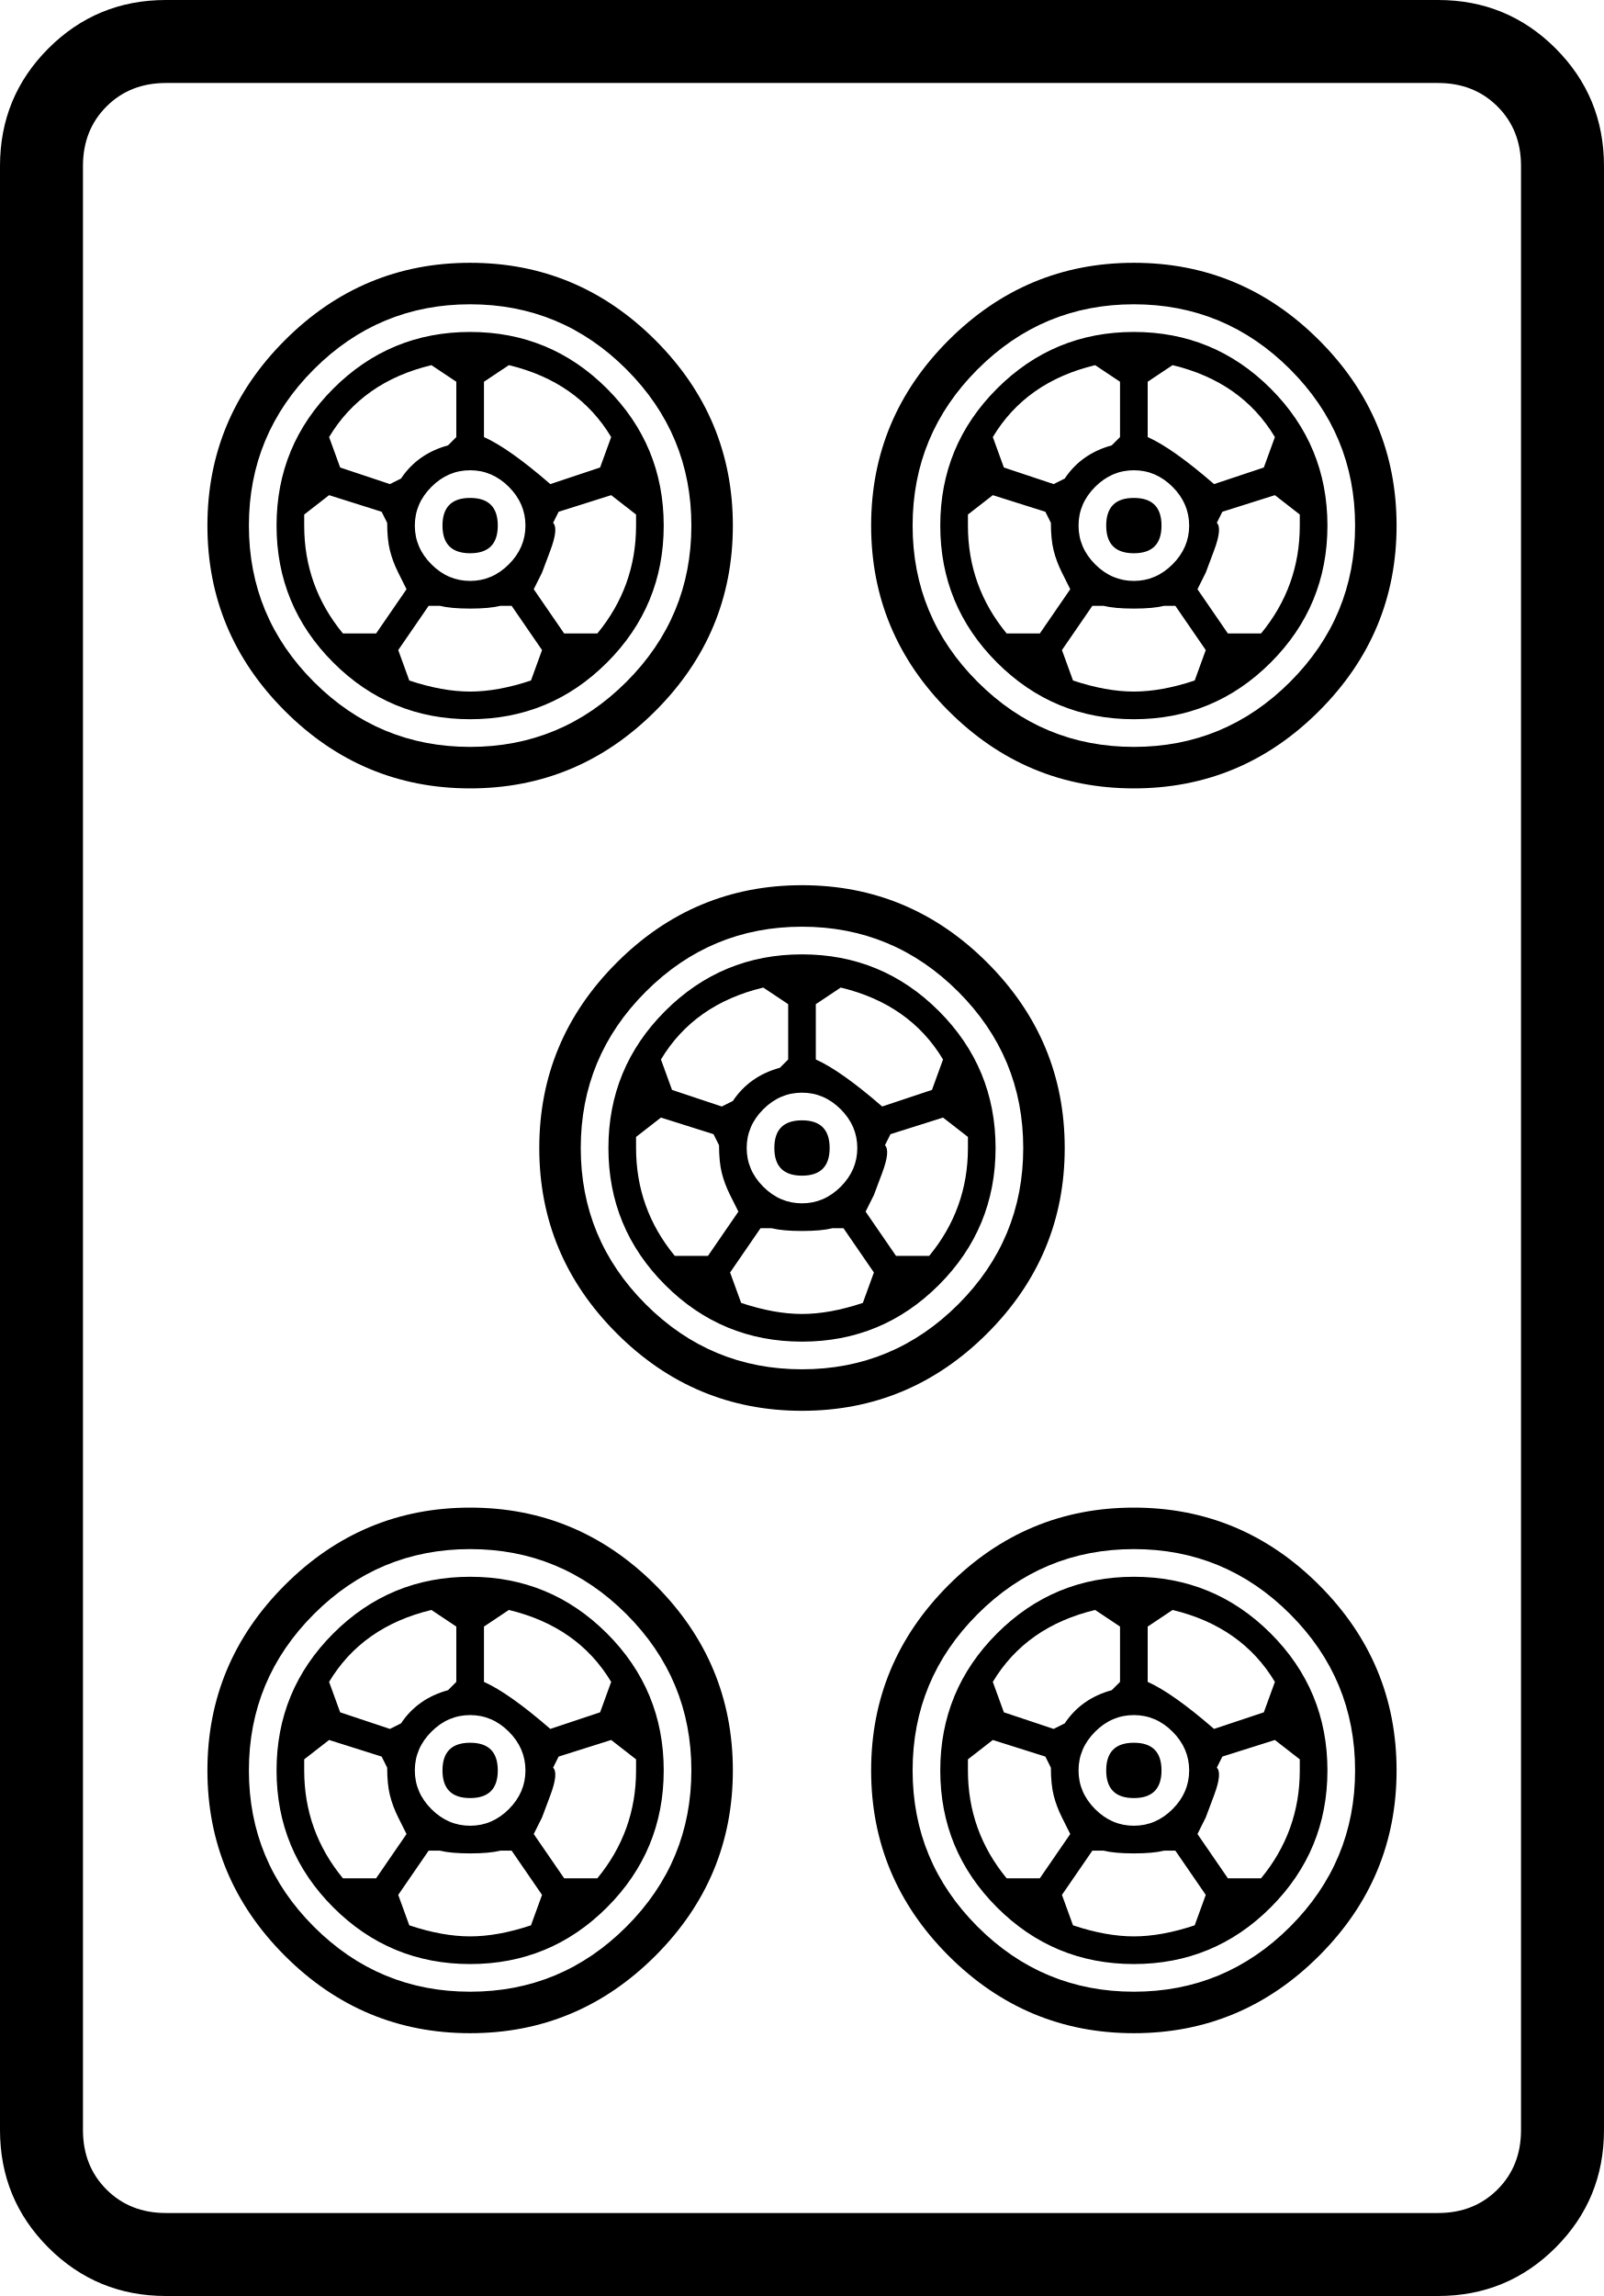
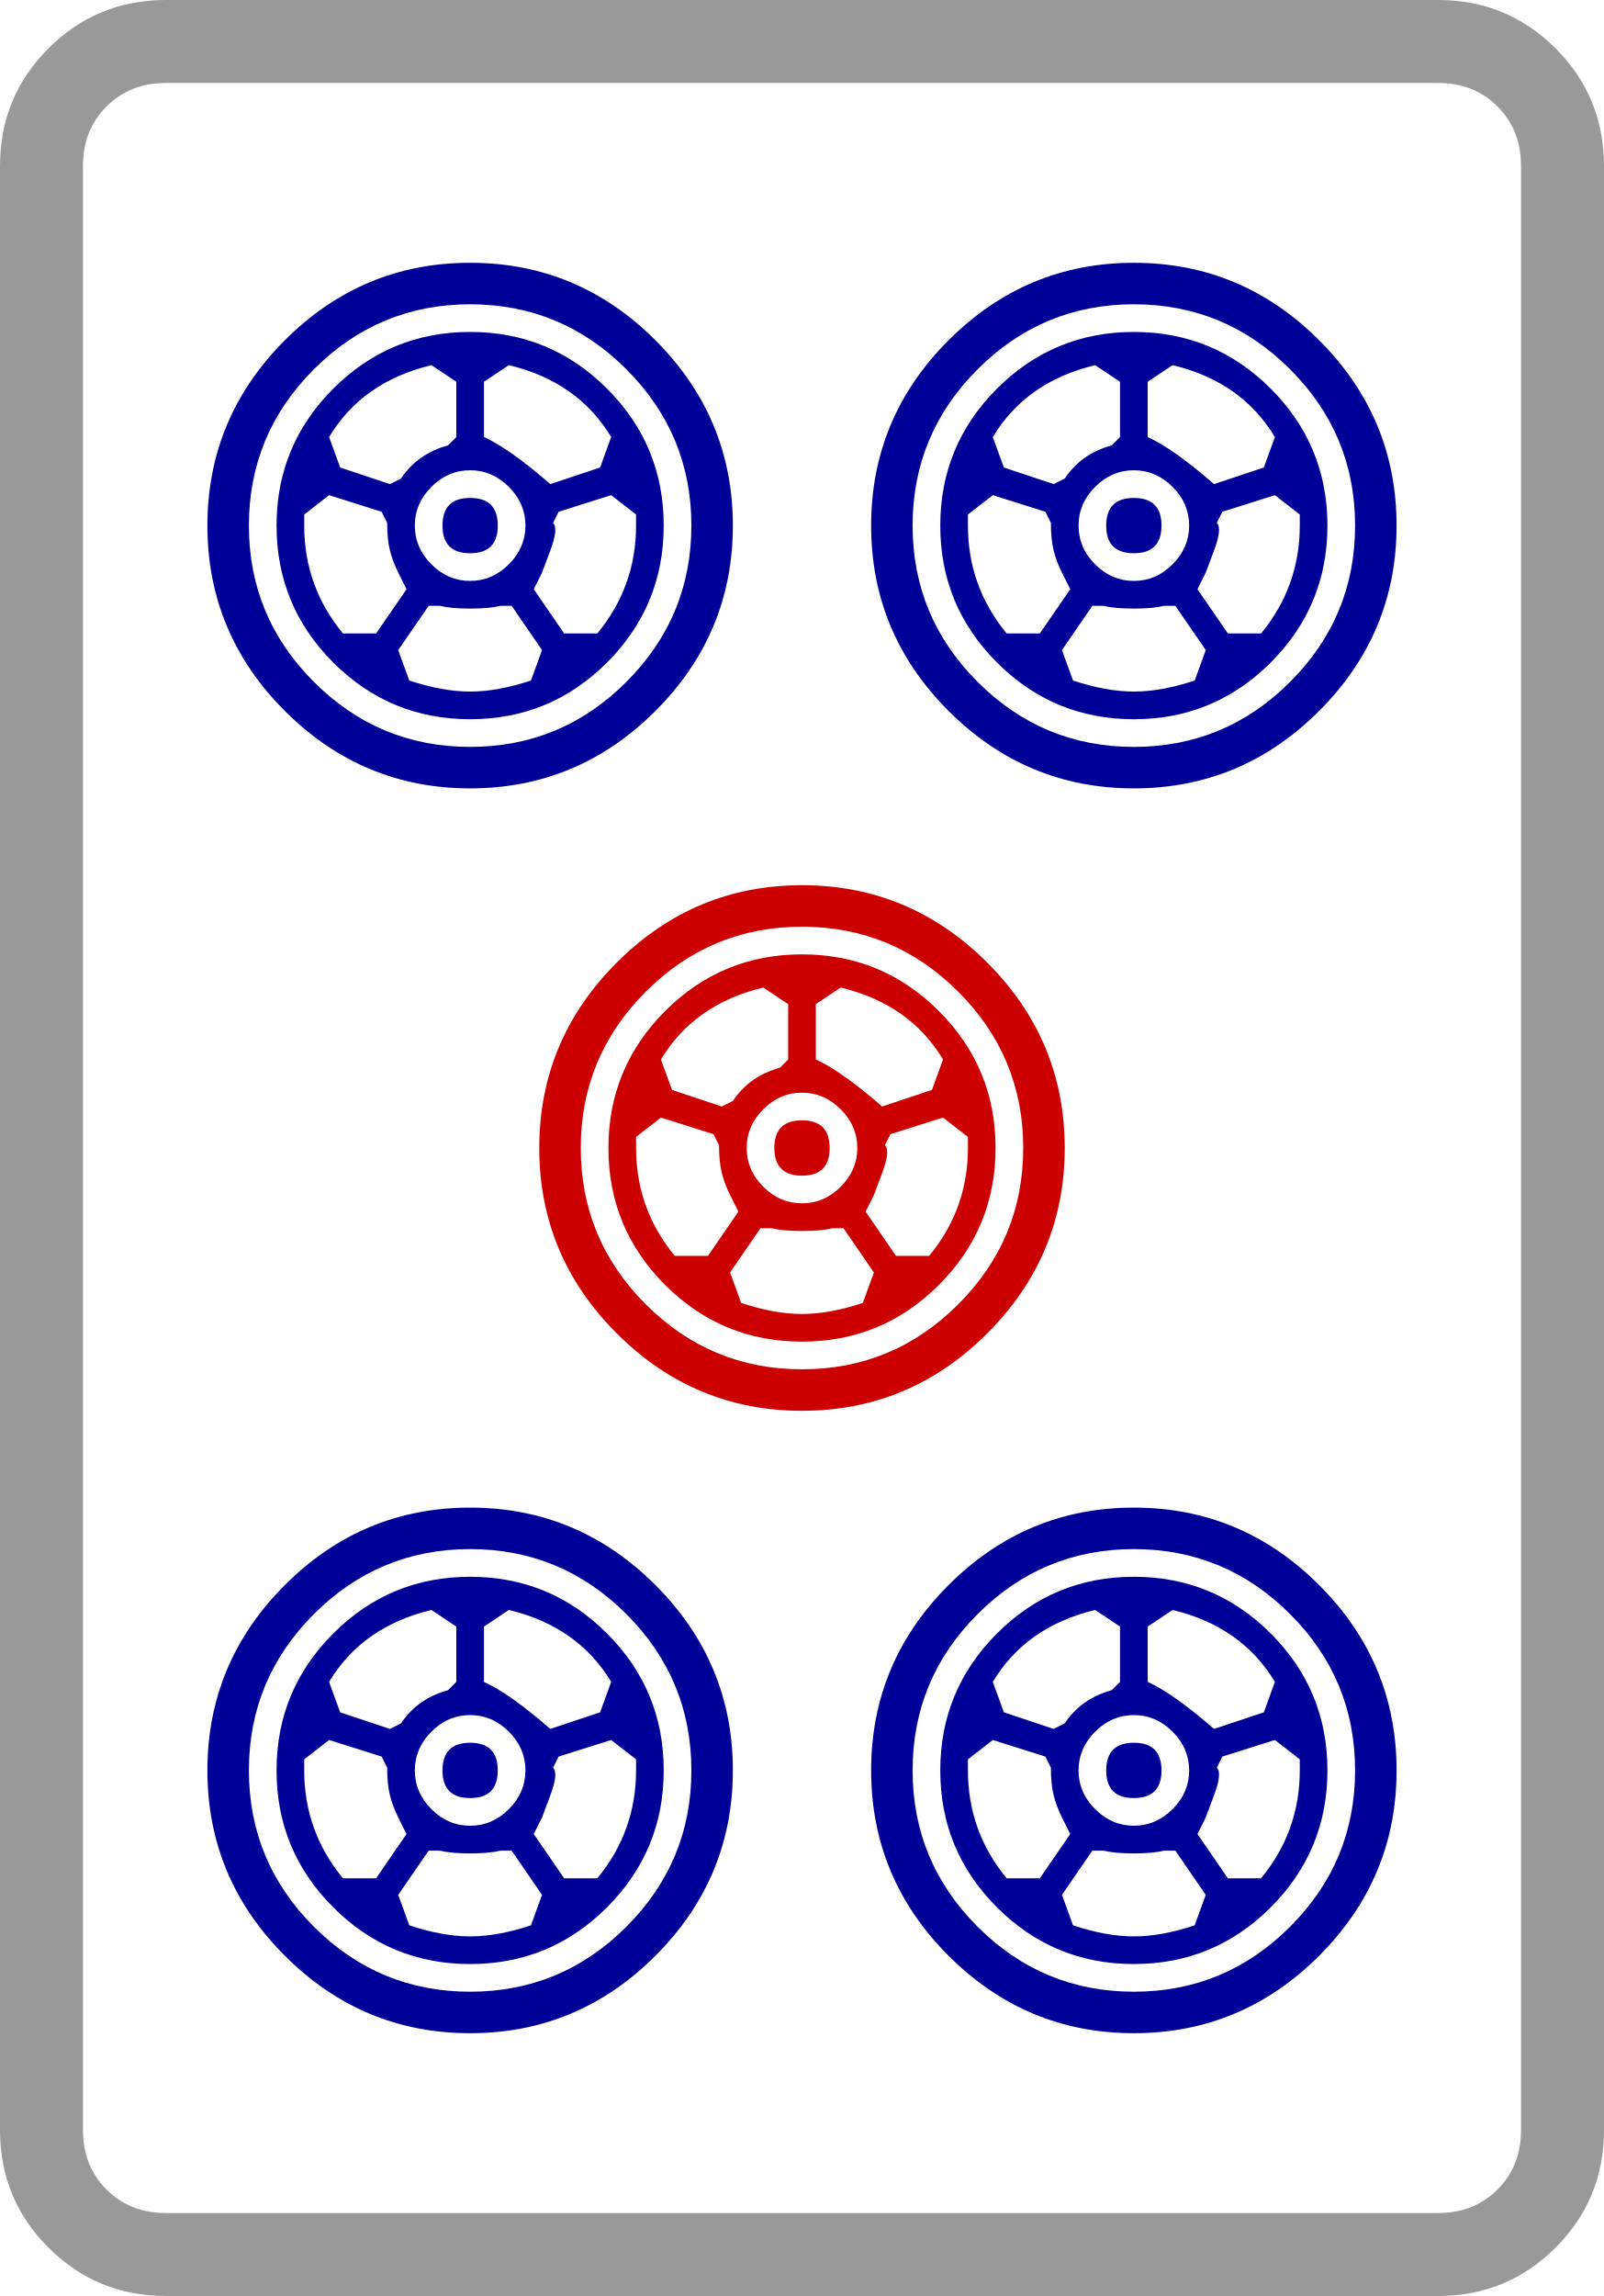
- <svg xmlns="http://www.w3.org/2000/svg" viewBox="30 -115 580 830">
-   <g>
-     <path d="M280 75q0 33 -23.5 56.5t-56.5 23.5t-56.5 -23.5t-23.5 -56.5t23.5 -56.5t56.5 -23.5t56.5 23.5t23.5 56.5zM295 75q0 -39 -28 -67t-67 -28t-67 28t-28 67t28 67t67 28t67 -28t28 -67zM270 75q0 -29 -20.5 -49.5t-49.5 -20.5t-49.5 20.5t-20.5 49.5t20.5 49.5t49.5 20.5 t49.5 -20.5t20.5 -49.5zM220 75q0 8 -6 14t-14 6t-14 -6t-6 -14t6 -14t14 -6t14 6t6 14zM210 75q0 -10 -10 -10t-10 10t10 10t10 -10zM229 60q-15 -13 -24 -17v-20l9 -6q25 6 37 26l-4 11zM186 17l9 6v20l-3 3q-11 3 -17 12l-4 2l-18 -6l-4 -11q12 -20 37 -26zM170 74 q0 6 1 10t3 8l3 6l-11 16h-12q-14 -17 -14 -39v-4l9 -7l19 6zM178 131l-4 -11l11 -16h4q4 1 11 1t11 -1h4l11 16l-4 11q-12 4 -22 4t-22 -4zM230 74l2 -4l19 -6l9 7v4q0 22 -14 39h-12l-11 -16l3 -6t3 -8t1 -10zM520 525q0 33 -23.5 56.5t-56.5 23.5t-56.5 -23.5 t-23.5 -56.5t23.5 -56.5t56.5 -23.5t56.5 23.5t23.5 56.5zM535 525q0 -39 -28 -67t-67 -28t-67 28t-28 67t28 67t67 28t67 -28t28 -67zM510 525q0 -29 -20.5 -49.5t-49.5 -20.5t-49.5 20.5t-20.5 49.5t20.5 49.5t49.5 20.5t49.5 -20.5t20.5 -49.5zM460 525q0 8 -6 14t-14 6 t-14 -6t-6 -14t6 -14t14 -6t14 6t6 14zM450 525q0 -10 -10 -10t-10 10t10 10t10 -10zM469 510q-15 -13 -24 -17v-20l9 -6q25 6 37 26l-4 11zM426 467l9 6v20l-3 3q-11 3 -17 12l-4 2l-18 -6l-4 -11q12 -20 37 -26zM410 524q0 6 1 10t3 8l3 6l-11 16h-12q-14 -17 -14 -39v-4 l9 -7l19 6zM418 581l-4 -11l11 -16h4q4 1 11 1t11 -1h4l11 16l-4 11q-12 4 -22 4t-22 -4zM470 524l2 -4l19 -6l9 7v4q0 22 -14 39h-12l-11 -16l3 -6t3 -8t1 -10zM520 75q0 33 -23.5 56.5t-56.5 23.5t-56.5 -23.5t-23.5 -56.5t23.5 -56.5t56.5 -23.5t56.5 23.5t23.5 56.5z M535 75q0 -39 -28 -67t-67 -28t-67 28t-28 67t28 67t67 28t67 -28t28 -67zM510 75q0 -29 -20.5 -49.5t-49.5 -20.5t-49.5 20.5t-20.5 49.5t20.5 49.5t49.5 20.5t49.5 -20.5t20.5 -49.5zM460 75q0 8 -6 14t-14 6t-14 -6t-6 -14t6 -14t14 -6t14 6t6 14zM450 75q0 -10 -10 -10 t-10 10t10 10t10 -10zM469 60q-15 -13 -24 -17v-20l9 -6q25 6 37 26l-4 11zM426 17l9 6v20l-3 3q-11 3 -17 12l-4 2l-18 -6l-4 -11q12 -20 37 -26zM410 74q0 6 1 10t3 8l3 6l-11 16h-12q-14 -17 -14 -39v-4l9 -7l19 6zM418 131l-4 -11l11 -16h4q4 1 11 1t11 -1h4l11 16 l-4 11q-12 4 -22 4t-22 -4zM470 74l2 -4l19 -6l9 7v4q0 22 -14 39h-12l-11 -16l3 -6t3 -8t1 -10zM280 525q0 33 -23.5 56.5t-56.5 23.5t-56.5 -23.5t-23.5 -56.5t23.5 -56.5t56.5 -23.5t56.5 23.5t23.5 56.5zM295 525q0 -39 -28 -67t-67 -28t-67 28t-28 67t28 67t67 28 t67 -28t28 -67zM270 525q0 -29 -20.5 -49.5t-49.5 -20.5t-49.5 20.5t-20.5 49.5t20.5 49.5t49.5 20.5t49.5 -20.5t20.5 -49.5zM220 525q0 8 -6 14t-14 6t-14 -6t-6 -14t6 -14t14 -6t14 6t6 14zM210 525q0 -10 -10 -10t-10 10t10 10t10 -10zM229 510q-15 -13 -24 -17v-20 l9 -6q25 6 37 26l-4 11zM186 467l9 6v20l-3 3q-11 3 -17 12l-4 2l-18 -6l-4 -11q12 -20 37 -26zM170 524q0 6 1 10t3 8l3 6l-11 16h-12q-14 -17 -14 -39v-4l9 -7l19 6zM178 581l-4 -11l11 -16h4q4 1 11 1t11 -1h4l11 16l-4 11q-12 4 -22 4t-22 -4zM230 524l2 -4l19 -6l9 7v4 q0 22 -14 39h-12l-11 -16l3 -6t3 -8t1 -10zM400 300q0 33 -23.5 56.5t-56.5 23.5t-56.5 -23.5t-23.5 -56.5t23.5 -56.5t56.5 -23.5t56.5 23.5t23.5 56.5zM415 300q0 -39 -28 -67t-67 -28t-67 28t-28 67t28 67t67 28t67 -28t28 -67zM390 300q0 -29 -20.5 -49.5t-49.5 -20.5 t-49.5 20.5t-20.5 49.5t20.5 49.5t49.5 20.5t49.5 -20.5t20.5 -49.5zM340 300q0 8 -6 14t-14 6t-14 -6t-6 -14t6 -14t14 -6t14 6t6 14zM330 300q0 -10 -10 -10t-10 10t10 10t10 -10zM349 285q-15 -13 -24 -17v-20l9 -6q25 6 37 26l-4 11zM306 242l9 6v20l-3 3q-11 3 -17 12 l-4 2l-18 -6l-4 -11q12 -20 37 -26zM290 299q0 6 1 10t3 8l3 6l-11 16h-12q-14 -17 -14 -39v-4l9 -7l19 6zM298 356l-4 -11l11 -16h4q4 1 11 1t11 -1h4l11 16l-4 11q-12 4 -22 4t-22 -4zM350 299l2 -4l19 -6l9 7v4q0 22 -14 39h-12l-11 -16l3 -6t3 -8t1 -10zM610 655v-710 q0 -25 -17.5 -42.5t-42.5 -17.5h-460q-25 0 -42.5 17.5t-17.5 42.5v710q0 25 17.5 42.5t42.5 17.5h460q25 0 42.5 -17.5t17.5 -42.5zM550 685h-460q-13 0 -21.5 -8.5t-8.5 -21.5v-710q0 -13 8.5 -21.5t21.5 -8.5h460q13 0 21.5 8.5t8.5 21.5v710q0 13 -8.5 21.5t-21.5 8.5z " />
-   </g>
+ <svg xmlns="http://www.w3.org/2000/svg" id="svg6" version="1.1" viewBox="30 -115 580 830">
+   <defs id="defs10" />
+   <path d="M 610,655 V -55 Q 610,-80 592.5,-97.5 575,-115 550,-115 H 90 Q 65,-115 47.5,-97.5 30,-80 30,-55 v 710 q 0,25 17.5,42.5 Q 65,715 90,715 h 460 q 25,0 42.5,-17.5 Q 610,680 610,655 Z m -60,30 H 90 Q 77,685 68.5,676.5 60,668 60,655 V -55 Q 60,-68 68.5,-76.5 77,-85 90,-85 h 460 q 13,0 21.5,8.5 8.5,8.5 8.5,21.5 v 710 q 0,13 -8.5,21.5 Q 563,685 550,685 Z" style="fill:#999999;stroke:none;stroke-opacity:1;fill-opacity:1" id="path938" />
+   <path d="m 400,300 q 0,33 -23.5,56.5 Q 353,380 320,380 287,380 263.5,356.5 240,333 240,300 240,267 263.5,243.5 287,220 320,220 q 33,0 56.5,23.5 Q 400,267 400,300 Z m 15,0 q 0,-39 -28,-67 -28,-28 -67,-28 -39,0 -67,28 -28,28 -28,67 0,39 28,67 28,28 67,28 39,0 67,-28 28,-28 28,-67 z m -25,0 Q 390,271 369.5,250.5 349,230 320,230 291,230 270.5,250.5 250,271 250,300 q 0,29 20.5,49.5 Q 291,370 320,370 349,370 369.5,349.5 390,329 390,300 Z m -50,0 q 0,8 -6,14 -6,6 -14,6 -8,0 -14,-6 -6,-6 -6,-14 0,-8 6,-14 6,-6 14,-6 8,0 14,6 6,6 6,14 z m -10,0 q 0,-10 -10,-10 -10,0 -10,10 0,10 10,10 10,0 10,-10 z m 19,-15 q -15,-13 -24,-17 v -20 l 9,-6 q 25,6 37,26 l -4,11 z m -43,-43 9,6 v 20 l -3,3 q -11,3 -17,12 l -4,2 -18,-6 -4,-11 q 12,-20 37,-26 z m -16,57 q 0,6 1,10 1,4 3,8 l 3,6 -11,16 h -12 q -14,-17 -14,-39 v -4 l 9,-7 19,6 z m 8,57 -4,-11 11,-16 h 4 q 4,1 11,1 7,0 11,-1 h 4 l 11,16 -4,11 q -12,4 -22,4 -10,0 -22,-4 z m 52,-57 2,-4 19,-6 9,7 v 4 q 0,22 -14,39 h -12 l -11,-16 3,-6 q 0,0 3,-8 3,-8 1,-10 z" style="fill:#cc0000;stroke:none;stroke-opacity:1;fill-opacity:1" id="path918" />
+   <path d="m 280,75 q 0,33 -23.5,56.5 Q 233,155 200,155 167,155 143.5,131.5 120,108 120,75 120,42 143.5,18.5 167,-5 200,-5 233,-5 256.5,18.5 280,42 280,75 Z m 15,0 q 0,-39 -28,-67 -28,-28 -67,-28 -39,0 -67,28 -28,28 -28,67 0,39 28,67 28,28 67,28 39,0 67,-28 28,-28 28,-67 z m -25,0 Q 270,46 249.5,25.5 229,5 200,5 171,5 150.5,25.5 130,46 130,75 q 0,29 20.5,49.5 Q 171,145 200,145 229,145 249.5,124.5 270,104 270,75 Z m -50,0 q 0,8 -6,14 -6,6 -14,6 -8,0 -14,-6 -6,-6 -6,-14 0,-8 6,-14 6,-6 14,-6 8,0 14,6 6,6 6,14 z m -10,0 q 0,-10 -10,-10 -10,0 -10,10 0,10 10,10 10,0 10,-10 z M 229,60 Q 214,47 205,43 V 23 l 9,-6 q 25,6 37,26 l -4,11 z m -43,-43 9,6 v 20 l -3,3 q -11,3 -17,12 l -4,2 -18,-6 -4,-11 q 12,-20 37,-26 z m -16,57 q 0,6 1,10 1,4 3,8 l 3,6 -11,16 H 154 Q 140,97 140,75 v -4 l 9,-7 19,6 z m 8,57 -4,-11 11,-16 h 4 q 4,1 11,1 7,0 11,-1 h 4 l 11,16 -4,11 q -12,4 -22,4 -10,0 -22,-4 z m 52,-57 2,-4 19,-6 9,7 v 4 q 0,22 -14,39 h -12 l -11,-16 3,-6 q 0,0 3,-8 3,-8 1,-10 z m 290,451 q 0,33 -23.5,56.5 Q 473,605 440,605 407,605 383.5,581.5 360,558 360,525 360,492 383.5,468.5 407,445 440,445 q 33,0 56.5,23.5 Q 520,492 520,525 Z m 15,0 q 0,-39 -28,-67 -28,-28 -67,-28 -39,0 -67,28 -28,28 -28,67 0,39 28,67 28,28 67,28 39,0 67,-28 28,-28 28,-67 z m -25,0 Q 510,496 489.5,475.5 469,455 440,455 411,455 390.5,475.5 370,496 370,525 q 0,29 20.5,49.5 Q 411,595 440,595 469,595 489.5,574.5 510,554 510,525 Z m -50,0 q 0,8 -6,14 -6,6 -14,6 -8,0 -14,-6 -6,-6 -6,-14 0,-8 6,-14 6,-6 14,-6 8,0 14,6 6,6 6,14 z m -10,0 q 0,-10 -10,-10 -10,0 -10,10 0,10 10,10 10,0 10,-10 z m 19,-15 q -15,-13 -24,-17 v -20 l 9,-6 q 25,6 37,26 l -4,11 z m -43,-43 9,6 v 20 l -3,3 q -11,3 -17,12 l -4,2 -18,-6 -4,-11 q 12,-20 37,-26 z m -16,57 q 0,6 1,10 1,4 3,8 l 3,6 -11,16 h -12 q -14,-17 -14,-39 v -4 l 9,-7 19,6 z m 8,57 -4,-11 11,-16 h 4 q 4,1 11,1 7,0 11,-1 h 4 l 11,16 -4,11 q -12,4 -22,4 -10,0 -22,-4 z m 52,-57 2,-4 19,-6 9,7 v 4 q 0,22 -14,39 h -12 l -11,-16 3,-6 q 0,0 3,-8 3,-8 1,-10 z M 520,75 q 0,33 -23.5,56.5 Q 473,155 440,155 407,155 383.5,131.5 360,108 360,75 360,42 383.5,18.5 407,-5 440,-5 473,-5 496.5,18.5 520,42 520,75 Z m 15,0 q 0,-39 -28,-67 -28,-28 -67,-28 -39,0 -67,28 -28,28 -28,67 0,39 28,67 28,28 67,28 39,0 67,-28 28,-28 28,-67 z m -25,0 Q 510,46 489.5,25.5 469,5 440,5 411,5 390.5,25.5 370,46 370,75 q 0,29 20.5,49.5 Q 411,145 440,145 469,145 489.5,124.5 510,104 510,75 Z m -50,0 q 0,8 -6,14 -6,6 -14,6 -8,0 -14,-6 -6,-6 -6,-14 0,-8 6,-14 6,-6 14,-6 8,0 14,6 6,6 6,14 z m -10,0 q 0,-10 -10,-10 -10,0 -10,10 0,10 10,10 10,0 10,-10 z M 469,60 Q 454,47 445,43 V 23 l 9,-6 q 25,6 37,26 l -4,11 z m -43,-43 9,6 v 20 l -3,3 q -11,3 -17,12 l -4,2 -18,-6 -4,-11 q 12,-20 37,-26 z m -16,57 q 0,6 1,10 1,4 3,8 l 3,6 -11,16 H 394 Q 380,97 380,75 v -4 l 9,-7 19,6 z m 8,57 -4,-11 11,-16 h 4 q 4,1 11,1 7,0 11,-1 h 4 l 11,16 -4,11 q -12,4 -22,4 -10,0 -22,-4 z m 52,-57 2,-4 19,-6 9,7 v 4 q 0,22 -14,39 h -12 l -11,-16 3,-6 q 0,0 3,-8 3,-8 1,-10 z M 280,525 q 0,33 -23.5,56.5 Q 233,605 200,605 167,605 143.5,581.5 120,558 120,525 120,492 143.5,468.5 167,445 200,445 q 33,0 56.5,23.5 Q 280,492 280,525 Z m 15,0 q 0,-39 -28,-67 -28,-28 -67,-28 -39,0 -67,28 -28,28 -28,67 0,39 28,67 28,28 67,28 39,0 67,-28 28,-28 28,-67 z m -25,0 Q 270,496 249.5,475.5 229,455 200,455 171,455 150.5,475.5 130,496 130,525 q 0,29 20.5,49.5 Q 171,595 200,595 229,595 249.5,574.5 270,554 270,525 Z m -50,0 q 0,8 -6,14 -6,6 -14,6 -8,0 -14,-6 -6,-6 -6,-14 0,-8 6,-14 6,-6 14,-6 8,0 14,6 6,6 6,14 z m -10,0 q 0,-10 -10,-10 -10,0 -10,10 0,10 10,10 10,0 10,-10 z m 19,-15 q -15,-13 -24,-17 v -20 l 9,-6 q 25,6 37,26 l -4,11 z m -43,-43 9,6 v 20 l -3,3 q -11,3 -17,12 l -4,2 -18,-6 -4,-11 q 12,-20 37,-26 z m -16,57 q 0,6 1,10 1,4 3,8 l 3,6 -11,16 h -12 q -14,-17 -14,-39 v -4 l 9,-7 19,6 z m 8,57 -4,-11 11,-16 h 4 q 4,1 11,1 7,0 11,-1 h 4 l 11,16 -4,11 q -12,4 -22,4 -10,0 -22,-4 z m 52,-57 2,-4 19,-6 9,7 v 4 q 0,22 -14,39 h -12 l -11,-16 3,-6 q 0,0 3,-8 3,-8 1,-10 z" style="fill:#000099;stroke:none;stroke-opacity:1;fill-opacity:1" id="path2" />
</svg>
